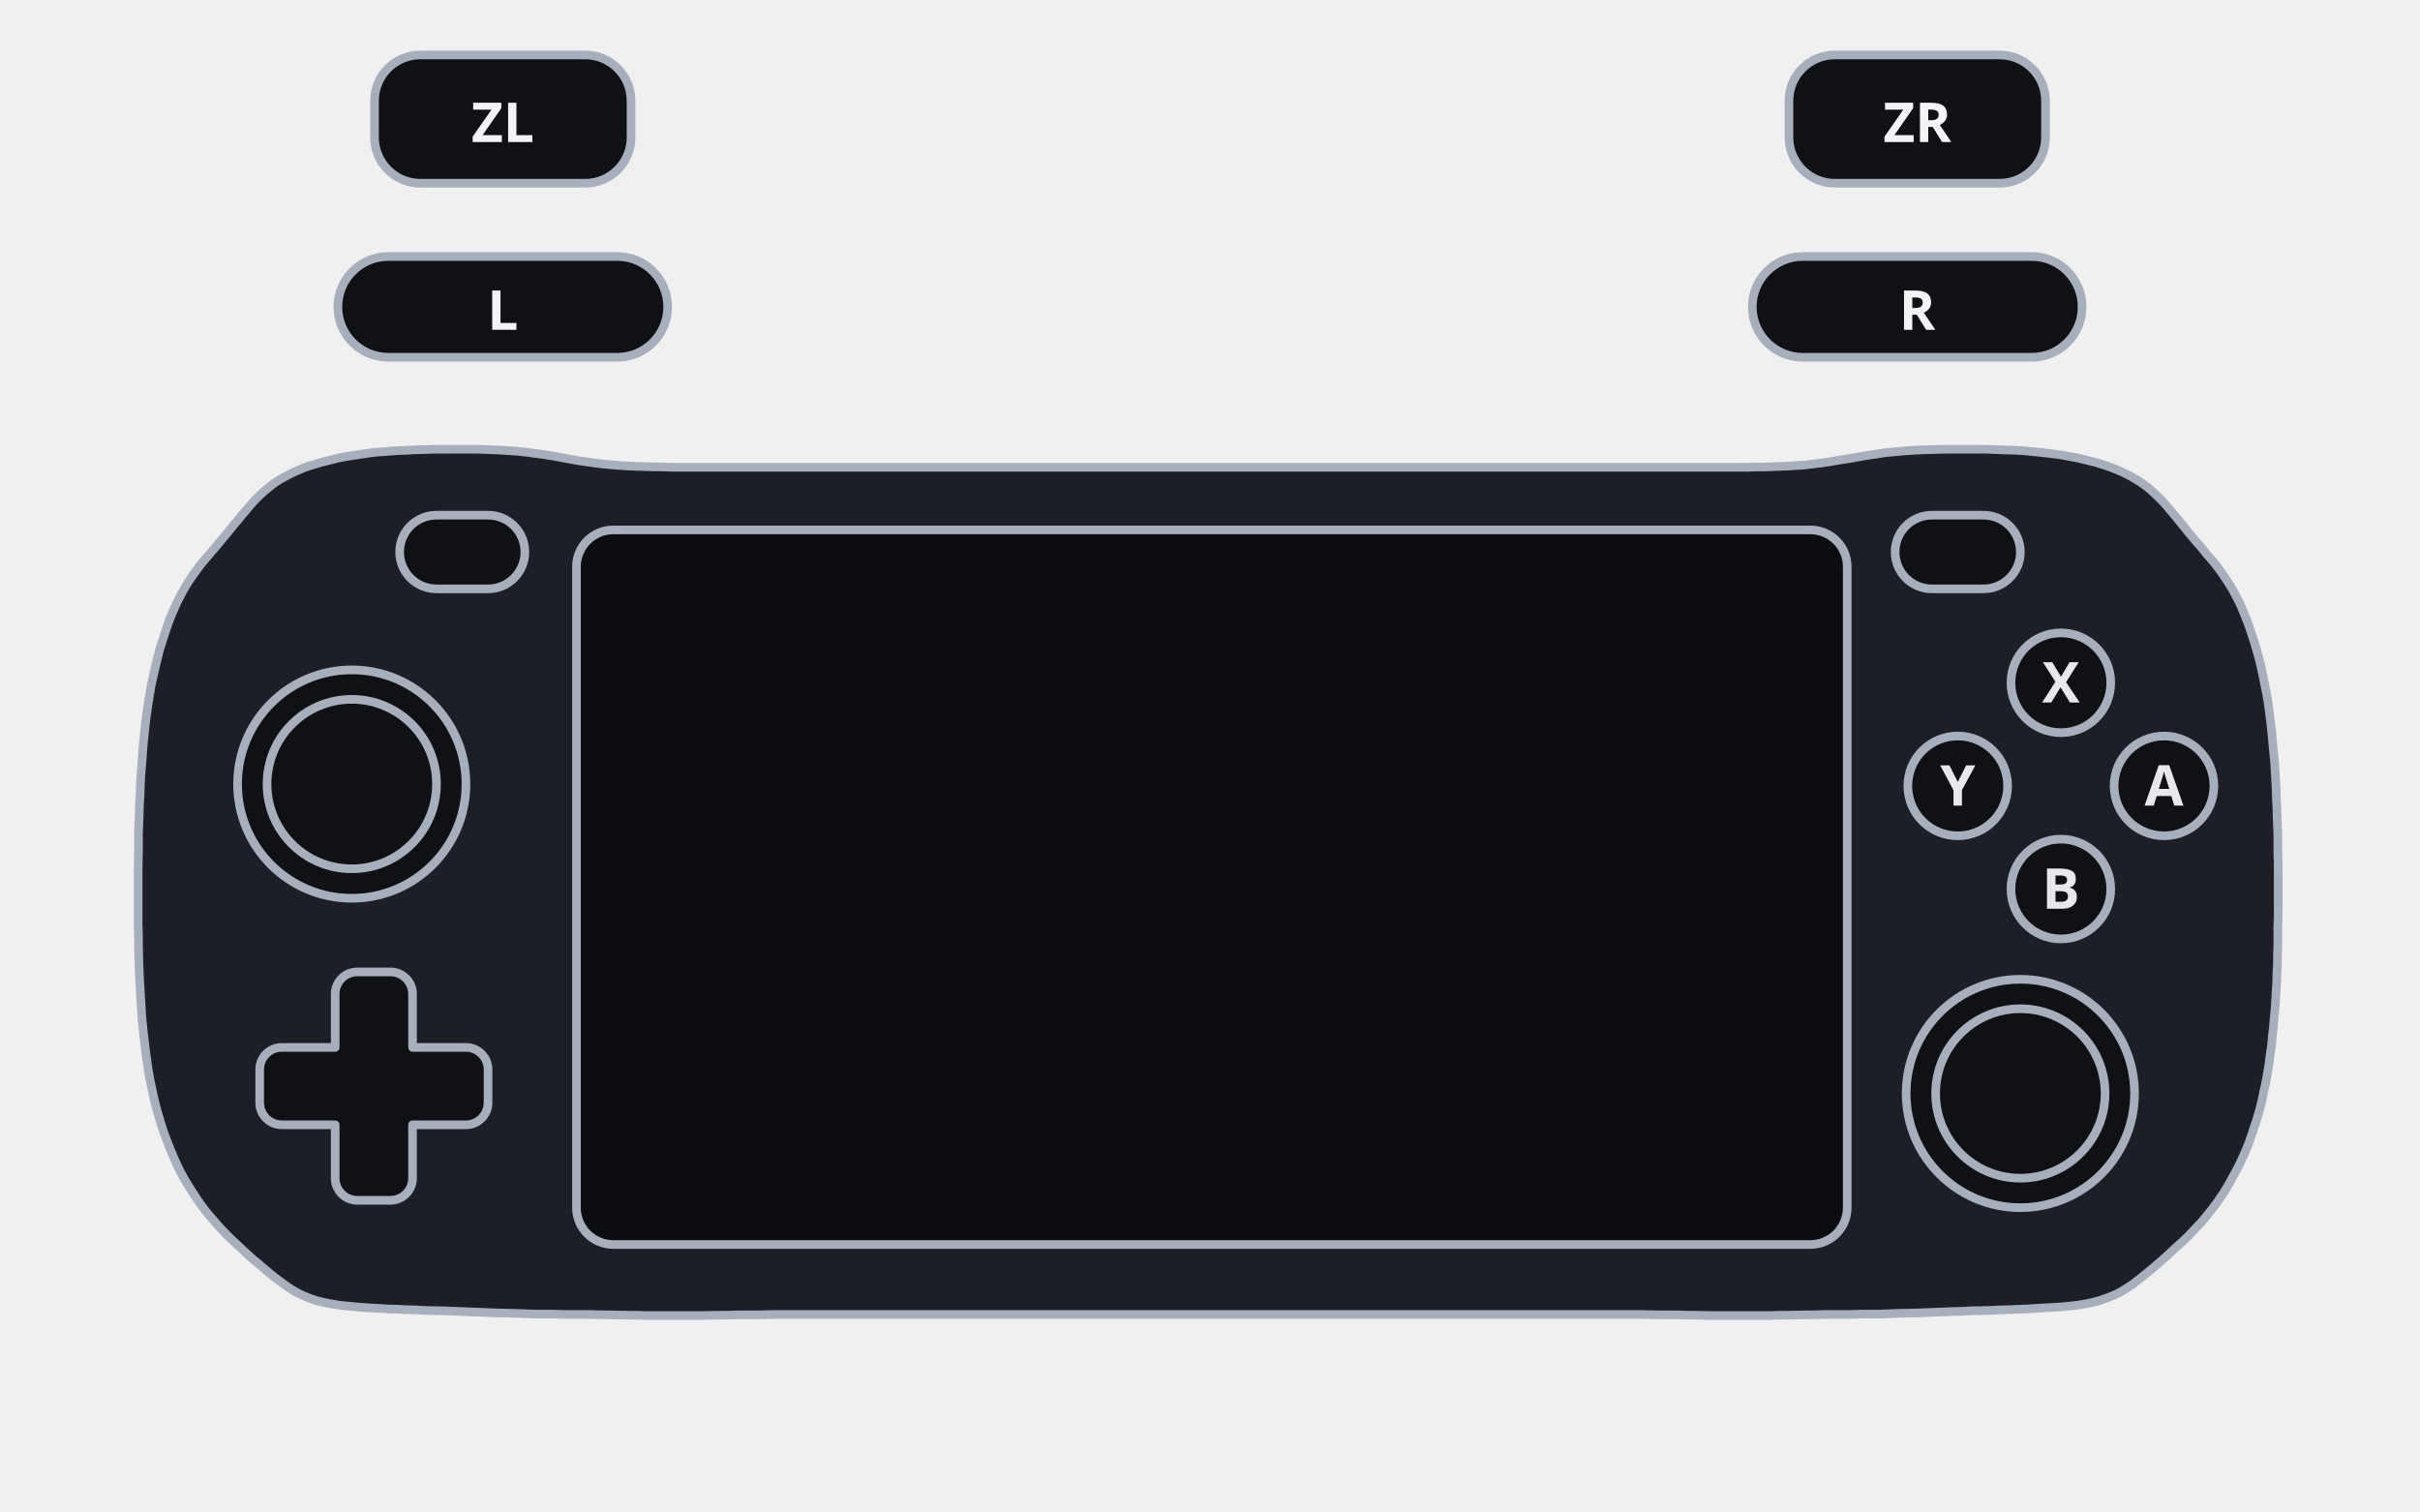
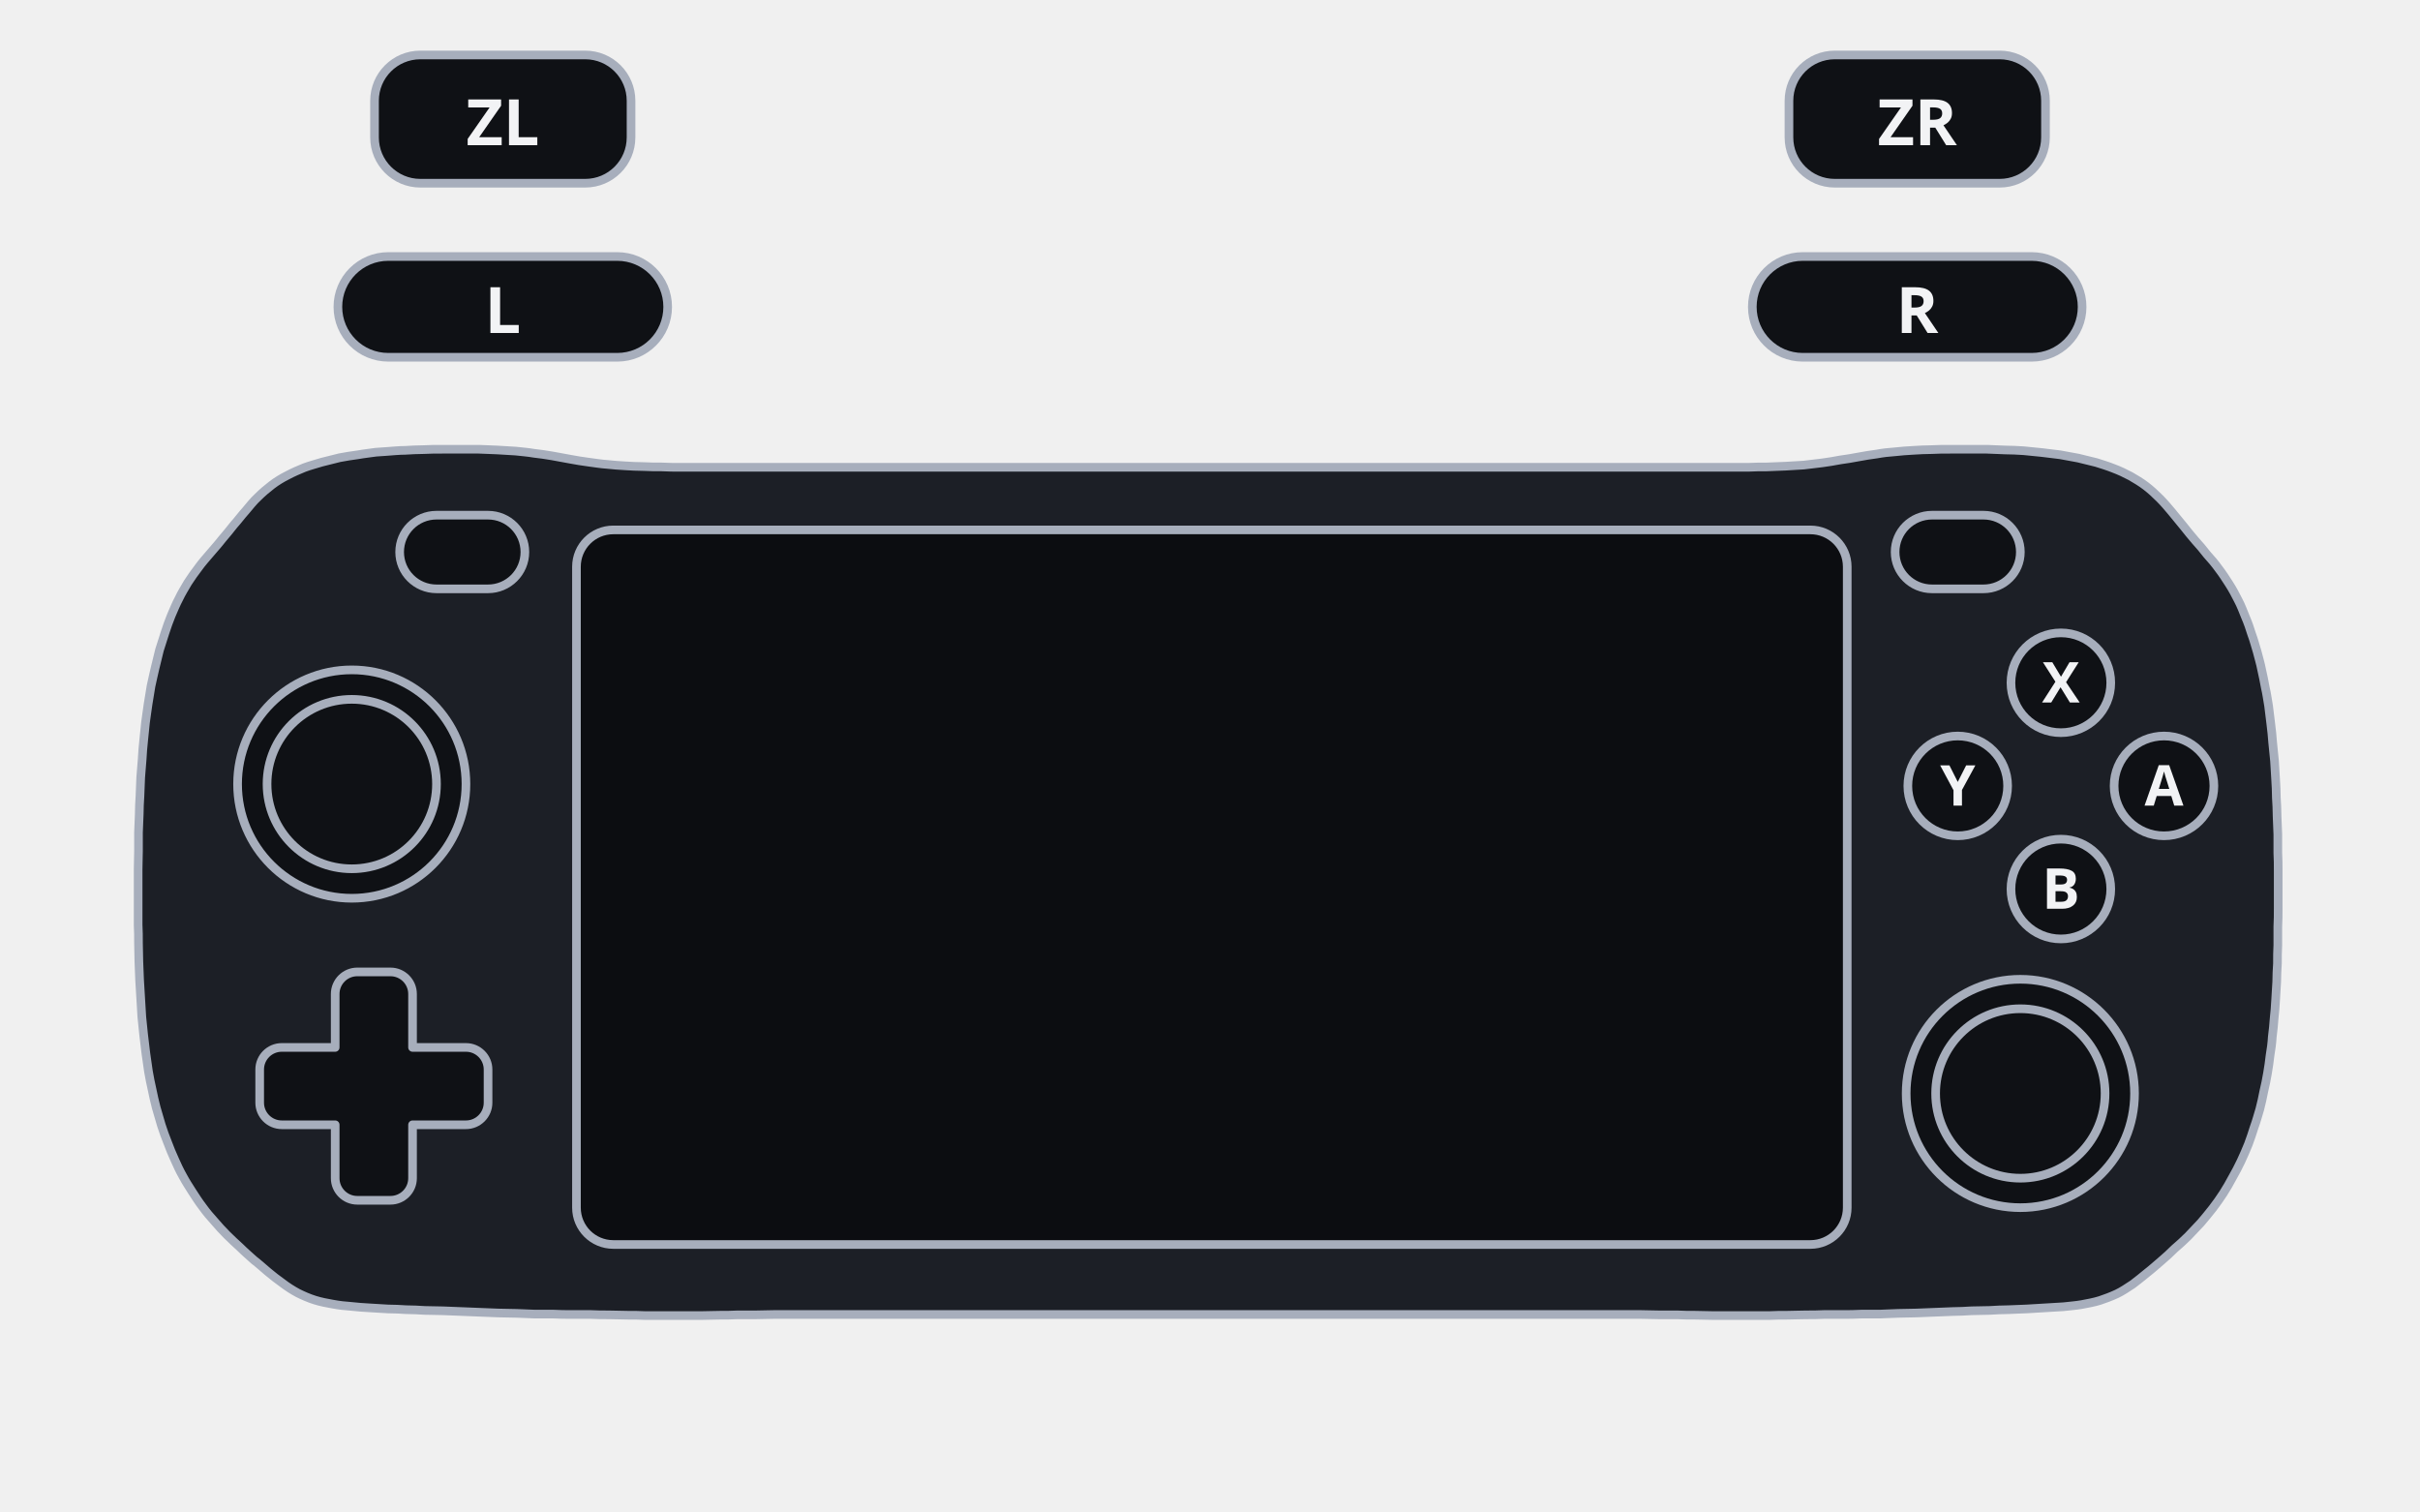
<svg xmlns="http://www.w3.org/2000/svg" width="700" height="437.224" viewBox="0 -90.366 657 410.366" style="overflow:visible;display:block">
  <defs>
    <linearGradient id="pb" x1="0" y1="0" x2="0" y2="1">
      <stop offset="0" stop-color="#1C1F26" />
      <stop offset="1" stop-color="#1C1F26" />
    </linearGradient>
    <linearGradient id="rim" x1="0" y1="0" x2="0" y2="1">
      <stop offset="0" stop-color="#fff" stop-opacity=".16" />
      <stop offset=".35" stop-color="#fff" stop-opacity="0" />
    </linearGradient>
    <radialGradient id="floor">
      <stop offset="0" stop-color="#000" stop-opacity=".55" />
      <stop offset="1" stop-color="#000" stop-opacity="0" />
    </radialGradient>
  </defs>
  <defs />
  <defs />
  <path transform="translate(-25.5,-26.5)" d="M127.6,58.9 C126.3,59.1 124.3,59.3 122.7,59.6 C121.0,59.8 119.4,60.1 117.7,60.4 C116.1,60.8 114.5,61.2 112.9,61.6 C111.3,62.1 109.7,62.5 108.1,63.1 C106.6,63.7 105.0,64.4 103.5,65.2 C102.1,65.9 100.6,66.8 99.3,67.8 C98.0,68.8 96.7,69.9 95.5,71.1 C94.3,72.2 93.3,73.5 92.2,74.8 C91.1,76.0 90.1,77.4 89.0,78.6 C88.0,79.9 86.9,81.2 85.8,82.5 C84.8,83.8 83.7,85.0 82.6,86.3 C81.5,87.6 80.4,88.8 79.4,90.2 C78.4,91.5 77.4,92.9 76.5,94.3 C75.7,95.7 74.8,97.1 74.1,98.6 C73.3,100.1 72.7,101.6 72.0,103.2 C71.4,104.7 70.8,106.3 70.3,107.9 C69.8,109.4 69.3,111.0 68.8,112.6 C68.4,114.2 68.0,115.9 67.6,117.5 C67.2,119.1 66.9,120.7 66.5,122.4 C66.2,124.0 66.0,125.7 65.7,127.3 C65.5,128.9 65.2,130.6 65.0,132.3 C64.8,133.9 64.7,135.6 64.5,137.2 C64.3,138.9 64.2,140.5 64.1,142.2 C64.0,143.9 63.8,145.5 63.7,147.2 C63.6,148.9 63.6,150.5 63.5,152.2 C63.4,153.9 63.3,155.5 63.3,157.2 C63.2,158.8 63.2,160.5 63.1,162.2 C63.1,163.8 63.1,165.5 63.1,167.2 C63.1,168.8 63.0,170.5 63.0,172.2 C63.0,173.8 63.0,175.5 63.0,177.2 C63.0,178.8 63.0,180.5 63.0,182.2 C63.0,183.8 63.0,185.5 63.0,187.2 C63.1,188.8 63.1,190.5 63.1,192.2 C63.1,193.8 63.2,195.5 63.2,197.2 C63.3,198.8 63.3,200.5 63.4,202.2 C63.5,203.8 63.6,205.5 63.7,207.2 C63.8,208.8 63.9,210.5 64.0,212.2 C64.2,213.8 64.3,215.5 64.5,217.1 C64.7,218.8 64.9,220.4 65.1,222.1 C65.3,223.7 65.6,225.4 65.8,227.0 C66.1,228.7 66.4,230.3 66.8,232.0 C67.1,233.6 67.5,235.2 67.9,236.8 C68.4,238.4 68.8,240.0 69.3,241.6 C69.8,243.2 70.4,244.8 71.0,246.3 C71.6,247.9 72.2,249.4 72.9,250.9 C73.6,252.5 74.3,254.0 75.1,255.4 C75.9,256.9 76.8,258.3 77.7,259.7 C78.6,261.1 79.5,262.5 80.5,263.8 C81.5,265.2 82.6,266.5 83.7,267.7 C84.8,269.0 85.9,270.2 87.1,271.4 C88.3,272.6 89.5,273.7 90.7,274.8 C91.9,276.0 93.2,277.1 94.4,278.2 C95.7,279.2 96.9,280.3 98.2,281.4 C99.5,282.5 100.8,283.5 102.2,284.5 C103.5,285.5 104.9,286.4 106.4,287.2 C107.8,287.9 109.4,288.6 111.0,289.1 C112.6,289.6 114.2,289.9 115.9,290.2 C117.5,290.5 119.2,290.7 120.8,290.8 C122.5,291.0 124.1,291.1 125.8,291.2 C127.5,291.3 129.1,291.4 130.8,291.5 C132.5,291.5 134.1,291.6 135.8,291.7 C137.5,291.7 139.1,291.8 140.8,291.9 C142.4,291.9 144.1,292.0 145.8,292.0 C147.4,292.1 149.1,292.1 150.8,292.2 C152.4,292.3 154.1,292.3 155.8,292.4 C157.4,292.5 159.1,292.5 160.8,292.6 C162.4,292.6 164.1,292.7 165.8,292.7 C167.4,292.8 169.1,292.8 170.8,292.9 C172.4,292.9 174.1,292.9 175.8,292.9 C177.4,293.0 179.1,293.0 180.8,293.0 C182.4,293.0 184.1,293.0 185.8,293.0 C187.4,293.1 189.1,293.1 190.8,293.1 C192.4,293.1 194.1,293.2 195.8,293.2 C197.4,293.2 199.1,293.2 200.8,293.3 C202.4,293.3 204.1,293.3 205.8,293.3 C207.4,293.3 209.1,293.3 210.8,293.3 C212.4,293.3 214.1,293.3 215.8,293.3 C217.4,293.3 219.1,293.2 220.8,293.2 C222.4,293.2 224.1,293.2 225.8,293.1 C227.4,293.1 229.1,293.1 230.8,293.1 C232.4,293.1 234.1,293.0 235.8,293.0 C237.4,293.0 239.1,293.0 240.8,293.0 C242.4,293.0 244.1,293.0 245.8,293.0 C247.4,293.0 249.1,293.0 250.8,293.0 C252.4,293.0 254.1,293.0 255.8,293.0 C257.4,293.0 259.1,293.0 260.8,293.0 C262.4,293.0 264.1,293.0 265.8,293.0 C267.4,293.0 269.1,293.0 270.8,293.0 C272.4,293.0 274.1,293.0 275.8,293.0 C277.4,293.0 279.1,293.0 280.8,293.0 C282.4,293.0 284.1,293.0 285.8,293.0 C287.4,293.0 289.1,293.0 290.8,293.0 C292.4,293.0 294.1,293.0 295.8,293.0 C297.4,293.0 299.1,293.0 300.8,293.0 C302.4,293.0 304.1,293.0 305.8,293.0 C307.4,293.0 309.1,293.0 310.8,293.0 C312.4,293.0 314.1,293.0 315.8,293.0 C317.4,293.0 319.1,293.0 320.8,293.0 C322.4,293.0 324.1,293.0 325.8,293.0 C327.4,293.0 329.1,293.0 330.8,293.0 C332.4,293.0 334.1,293.0 335.8,293.0 C337.4,293.0 339.1,293.0 340.8,293.0 C342.4,293.0 344.1,293.0 345.8,293.0 C347.4,293.0 349.1,293.0 350.8,293.0 C352.4,293.0 354.1,293.0 355.8,293.0 C357.4,293.0 359.1,293.0 360.8,293.0 C362.4,293.0 364.1,293.0 365.8,293.0 C367.4,293.0 369.1,293.0 370.8,293.0 C372.4,293.0 374.1,293.0 375.8,293.0 C377.4,293.0 379.1,293.0 380.8,293.0 C382.4,293.0 384.1,293.0 385.8,293.0 C387.4,293.0 389.1,293.0 390.8,293.0 C392.4,293.0 394.1,293.0 395.8,293.0 C397.4,293.0 399.1,293.0 400.8,293.0 C402.4,293.0 404.1,293.0 405.8,293.0 C407.4,293.0 409.1,293.0 410.8,293.0 C412.4,293.0 414.1,293.0 415.8,293.0 C417.4,293.0 419.1,293.0 420.8,293.0 C422.4,293.0 424.1,293.0 425.8,293.0 C427.4,293.0 429.1,293.0 430.8,293.0 C432.4,293.0 434.1,293.0 435.8,293.0 C437.4,293.0 439.1,293.0 440.8,293.0 C442.4,293.0 444.1,293.0 445.8,293.0 C447.4,293.0 449.1,293.0 450.8,293.0 C452.4,293.0 454.1,293.0 455.8,293.0 C457.4,293.0 459.1,293.0 460.8,293.0 C462.4,293.0 464.1,293.0 465.8,293.0 C467.4,293.0 469.1,293.0 470.8,293.0 C472.4,293.0 474.1,293.1 475.8,293.1 C477.4,293.1 479.1,293.1 480.8,293.1 C482.4,293.2 484.1,293.2 485.8,293.2 C487.4,293.2 489.1,293.3 490.8,293.3 C492.4,293.3 494.1,293.3 495.8,293.3 C497.4,293.3 499.1,293.3 500.8,293.3 C502.4,293.3 504.1,293.3 505.8,293.3 C507.4,293.2 509.1,293.2 510.8,293.2 C512.4,293.2 514.1,293.1 515.8,293.1 C517.4,293.1 519.1,293.1 520.8,293.0 C522.4,293.0 524.1,293.0 525.8,293.0 C527.4,293.0 529.1,293.0 530.8,292.9 C532.4,292.9 534.1,292.9 535.8,292.9 C537.4,292.8 539.1,292.8 540.8,292.7 C542.4,292.7 544.1,292.6 545.8,292.6 C547.4,292.5 549.1,292.5 550.7,292.4 C552.4,292.3 554.1,292.3 555.7,292.2 C557.4,292.2 559.1,292.1 560.7,292.0 C562.4,292.0 564.1,291.9 565.7,291.9 C567.4,291.8 569.1,291.7 570.7,291.7 C572.4,291.6 574.1,291.6 575.7,291.5 C577.4,291.4 579.1,291.3 580.7,291.2 C582.4,291.1 584.1,291.0 585.7,290.9 C587.4,290.7 589.0,290.6 590.7,290.3 C592.3,290.0 594.0,289.7 595.6,289.2 C597.1,288.7 598.7,288.1 600.2,287.4 C601.7,286.7 603.1,285.7 604.5,284.8 C605.8,283.8 607.1,282.8 608.4,281.7 C609.7,280.7 610.9,279.6 612.2,278.5 C613.5,277.4 614.7,276.3 615.9,275.1 C617.2,274.0 618.4,272.9 619.6,271.7 C620.7,270.5 621.9,269.3 623.0,268.1 C624.1,266.8 625.2,265.5 626.2,264.2 C627.2,262.9 628.2,261.5 629.1,260.1 C630.0,258.7 630.8,257.3 631.6,255.8 C632.4,254.4 633.2,252.9 633.9,251.4 C634.6,249.9 635.3,248.3 635.9,246.8 C636.5,245.2 637.0,243.7 637.5,242.1 C638.1,240.5 638.5,238.9 639.0,237.3 C639.4,235.7 639.8,234.1 640.1,232.4 C640.5,230.8 640.8,229.2 641.1,227.5 C641.4,225.9 641.6,224.2 641.8,222.6 C642.1,220.9 642.3,219.3 642.4,217.6 C642.6,216.0 642.8,214.3 642.9,212.6 C643.1,211.0 643.2,209.3 643.3,207.7 C643.4,206.0 643.5,204.3 643.6,202.7 C643.6,201.0 643.7,199.3 643.8,197.7 C643.8,196.0 643.8,194.3 643.9,192.7 C643.9,191.0 643.9,189.3 643.9,187.7 C644.0,186.0 644.0,184.3 644.0,182.7 C644.0,181.0 644.0,179.3 644.0,177.7 C644.0,176.0 644.0,174.3 644.0,172.7 C644.0,171.0 644.0,169.3 643.9,167.7 C643.9,166.0 643.9,164.3 643.9,162.7 C643.8,161.0 643.8,159.3 643.7,157.7 C643.7,156.0 643.6,154.3 643.5,152.7 C643.5,151.0 643.4,149.3 643.3,147.7 C643.2,146.0 643.1,144.4 643.0,142.7 C642.8,141.0 642.7,139.4 642.5,137.7 C642.4,136.0 642.2,134.4 642.0,132.7 C641.8,131.1 641.6,129.4 641.4,127.8 C641.1,126.1 640.9,124.5 640.5,122.8 C640.2,121.2 639.9,119.6 639.5,117.9 C639.2,116.3 638.7,114.7 638.3,113.1 C637.8,111.5 637.4,109.9 636.8,108.3 C636.3,106.7 635.8,105.2 635.1,103.6 C634.5,102.1 633.9,100.5 633.1,99.0 C632.4,97.6 631.6,96.1 630.7,94.7 C629.8,93.3 628.9,91.9 627.9,90.6 C626.9,89.2 625.8,87.9 624.7,86.7 C623.7,85.4 622.6,84.1 621.5,82.9 C620.4,81.6 619.3,80.3 618.3,79.0 C617.2,77.7 616.2,76.4 615.1,75.1 C614.1,73.9 613.0,72.6 611.8,71.4 C610.6,70.2 609.4,69.1 608.1,68.1 C606.8,67.1 605.3,66.2 603.9,65.4 C602.4,64.6 600.9,63.9 599.3,63.3 C597.8,62.7 596.2,62.2 594.6,61.7 C593.0,61.3 591.4,60.9 589.7,60.5 C588.1,60.2 586.5,59.9 584.8,59.6 C583.2,59.4 581.5,59.2 579.9,59.0 C578.2,58.8 576.6,58.7 574.9,58.5 C573.2,58.4 571.6,58.3 569.9,58.3 C568.2,58.2 566.6,58.2 564.9,58.1 C563.2,58.1 561.6,58.1 559.9,58.1 C558.2,58.1 556.6,58.1 554.9,58.1 C553.2,58.1 551.6,58.1 549.9,58.2 C548.2,58.2 546.6,58.3 544.9,58.4 C543.2,58.5 541.6,58.6 539.9,58.8 C538.3,58.9 536.6,59.1 535.0,59.4 C533.3,59.6 531.7,59.9 530.0,60.2 C528.4,60.5 526.7,60.8 525.1,61.0 C523.5,61.3 521.8,61.6 520.2,61.8 C518.5,62.0 516.9,62.2 515.2,62.4 C513.5,62.5 511.9,62.6 510.2,62.7 C508.5,62.8 506.9,62.8 505.2,62.9 C503.5,62.9 501.9,62.9 500.2,63.0 C498.5,63.0 496.9,63.0 495.2,63.0 C493.5,63.0 491.9,63.0 490.2,63.0 C488.5,63.0 486.9,63.0 485.2,63.0 C483.5,63.0 481.9,63.0 480.2,63.0 C478.5,63.0 476.9,63.0 475.2,63.0 C473.5,63.0 471.9,63.0 470.2,63.0 C468.5,63.0 466.9,63.0 465.2,63.0 C463.5,63.0 461.9,63.0 460.2,63.0 C458.5,63.0 456.9,63.0 455.2,63.0 C453.5,63.0 451.9,63.0 450.2,63.0 C448.5,63.0 446.9,63.0 445.2,63.0 C443.5,63.0 441.9,63.0 440.2,63.0 C438.5,63.0 436.9,63.0 435.2,63.0 C433.5,63.0 431.9,63.0 430.2,63.0 C428.5,63.0 426.9,63.0 425.2,63.0 C423.5,63.0 421.9,63.0 420.2,63.0 C418.5,63.0 416.9,63.0 415.2,63.0 C413.5,63.0 411.9,63.0 410.2,63.0 C408.5,63.0 406.9,63.0 405.2,63.0 C403.5,63.0 401.9,63.0 400.2,63.0 C398.5,63.0 396.9,63.0 395.2,63.0 C393.5,63.0 391.9,63.0 390.2,63.0 C388.5,63.0 386.9,63.0 385.2,63.0 C383.5,63.0 381.9,63.0 380.2,63.0 C378.5,63.0 376.9,63.0 375.2,63.0 C373.5,63.0 371.9,63.0 370.2,63.0 C368.5,63.0 366.9,63.0 365.2,63.0 C363.5,63.0 361.9,63.0 360.2,63.0 C358.5,63.0 356.9,63.0 355.2,63.0 C353.5,63.0 351.9,63.0 350.2,63.0 C348.5,63.0 346.9,63.0 345.2,63.0 C343.5,63.0 341.9,63.0 340.2,63.0 C338.5,63.0 336.9,63.0 335.2,63.0 C333.5,63.0 331.9,63.0 330.2,63.0 C328.5,63.0 326.9,63.0 325.2,63.0 C323.5,63.0 321.9,63.0 320.2,63.0 C318.5,63.0 316.9,63.0 315.2,63.0 C313.5,63.0 311.9,63.0 310.2,63.0 C308.5,63.0 306.9,63.0 305.2,63.0 C303.5,63.0 301.9,63.0 300.2,63.0 C298.5,63.0 296.9,63.0 295.2,63.0 C293.5,63.0 291.9,63.0 290.2,63.0 C288.5,63.0 286.9,63.0 285.2,63.0 C283.5,63.0 281.9,63.0 280.2,63.0 C278.5,63.0 276.9,63.0 275.2,63.0 C273.5,63.0 271.9,63.0 270.2,63.0 C268.5,63.0 266.9,63.0 265.2,63.0 C263.5,63.0 261.9,63.0 260.2,63.0 C258.5,63.0 256.9,63.0 255.2,63.0 C253.5,63.0 251.9,63.0 250.2,63.0 C248.5,63.0 246.9,63.0 245.2,63.0 C243.5,63.0 241.9,63.0 240.2,63.0 C238.5,63.0 236.9,63.0 235.2,63.0 C233.5,63.0 231.9,63.0 230.2,63.0 C228.5,63.0 226.9,63.0 225.2,63.0 C223.5,63.0 221.9,63.0 220.2,63.0 C218.5,63.0 216.9,63.0 215.2,63.0 C213.5,63.0 211.9,63.0 210.2,63.0 C208.5,63.0 206.9,63.0 205.2,62.9 C203.5,62.9 201.9,62.9 200.2,62.8 C198.5,62.8 196.9,62.7 195.2,62.6 C193.6,62.5 191.9,62.4 190.2,62.2 C188.6,62.1 186.9,61.8 185.3,61.6 C183.6,61.4 182.0,61.1 180.3,60.8 C178.7,60.5 177.1,60.2 175.4,59.9 C173.8,59.6 172.1,59.4 170.5,59.2 C168.8,58.9 167.2,58.8 165.5,58.6 C163.8,58.5 162.2,58.4 160.5,58.3 C158.9,58.2 157.2,58.2 155.5,58.1 C153.9,58.1 152.2,58.1 150.5,58.1 C148.9,58.1 147.2,58.1 145.5,58.1 C143.9,58.1 142.2,58.1 140.5,58.2 C138.9,58.2 137.2,58.3 135.5,58.4 C133.9,58.4 131.9,58.6 130.5,58.7 C129.2,58.8 128.9,58.8 127.6,58.9Z" fill="#1C1F26" stroke="#A7AEBC" stroke-width="2.5" vector-effect="non-scaling-stroke" />
  <rect x="156.5" y="53.5" width="345" height="194" rx="10" fill="#0C0D11" stroke="#A7AEBC" stroke-width="2.5" vector-effect="non-scaling-stroke" />
  <circle cx="95.5" cy="122.5" r="31" fill="#0F1115" stroke="#A7AEBC" stroke-width="2.5" vector-effect="non-scaling-stroke" />
  <mask id="LS_ring215m88" maskUnits="userSpaceOnUse" x="-5000" y="-5000" width="10000" height="10000">
    <rect x="-5000" y="-5000" width="10000" height="10000" fill="#fff" />
    <circle cx="95.5" cy="122.5" r="23" fill="#000" stroke="#000" stroke-width="6.57" stroke-linejoin="round" />
  </mask>
  <circle cx="95.5" cy="122.5" r="23" fill="none" stroke="#72D6E8" stroke-width="11.263" stroke-linejoin="round" mask="url(#LS_ring215m88)" class="hLS24" display="none" />
  <circle cx="95.5" cy="122.5" r="23" fill="#0F1115" stroke="#A7AEBC" stroke-width="2.5" vector-effect="non-scaling-stroke" class="p8x25" />
  <circle cx="548.5" cy="206.5" r="31" fill="#0F1115" stroke="#A7AEBC" stroke-width="2.5" vector-effect="non-scaling-stroke" />
  <mask id="RS_ring216m89" maskUnits="userSpaceOnUse" x="-5000" y="-5000" width="10000" height="10000">
    <rect x="-5000" y="-5000" width="10000" height="10000" fill="#fff" />
    <circle cx="548.5" cy="206.5" r="23" fill="#000" stroke="#000" stroke-width="6.57" stroke-linejoin="round" />
  </mask>
  <circle cx="548.5" cy="206.5" r="23" fill="none" stroke="#72D6E8" stroke-width="11.263" stroke-linejoin="round" mask="url(#RS_ring216m89)" class="hRS26" display="none" />
  <circle cx="548.5" cy="206.5" r="23" fill="#0F1115" stroke="#A7AEBC" stroke-width="2.5" vector-effect="non-scaling-stroke" class="p9x27" />
  <clipPath id="dp203">
    <path d="M91,179.5 A6,6 0 0 1 97,173.5 H106 A6,6 0 0 1 112,179.5 V194 H126.5 A6,6 0 0 1 132.5,200 V209 A6,6 0 0 1 126.5,215 H112 V229.5 A6,6 0 0 1 106,235.5 H97 A6,6 0 0 1 91,229.5 V215 H76.5 A6,6 0 0 1 70.5,209 V200 A6,6 0 0 1 76.5,194 H91 Z" />
  </clipPath>
  <path d="M91,179.5 A6,6 0 0 1 97,173.5 H106 A6,6 0 0 1 112,179.5 V194 H126.5 A6,6 0 0 1 132.5,200 V209 A6,6 0 0 1 126.5,215 H112 V229.5 A6,6 0 0 1 106,235.5 H97 A6,6 0 0 1 91,229.5 V215 H76.5 A6,6 0 0 1 70.5,209 V200 A6,6 0 0 1 76.5,194 H91 Z" fill="#0F1115" stroke="#A7AEBC" stroke-width="2.5" vector-effect="non-scaling-stroke" stroke-linejoin="round" class="hDup28" display="none" />
  <rect x="91" y="173.5" width="21" height="20.5" fill="#72D6E8" clip-path="url(#dp203)" class="hDup29" display="none" />
  <path d="M91,179.5 A6,6 0 0 1 97,173.5 H106 A6,6 0 0 1 112,179.5 V194 H126.5 A6,6 0 0 1 132.5,200 V209 A6,6 0 0 1 126.5,215 H112 V229.5 A6,6 0 0 1 106,235.5 H97 A6,6 0 0 1 91,229.5 V215 H76.5 A6,6 0 0 1 70.5,209 V200 A6,6 0 0 1 76.5,194 H91 Z" fill="#0F1115" stroke="#A7AEBC" stroke-width="2.5" vector-effect="non-scaling-stroke" stroke-linejoin="round" class="hDdown31" display="none" />
  <rect x="91" y="215" width="21" height="20.5" fill="#72D6E8" clip-path="url(#dp203)" class="hDdown32" display="none" />
  <path d="M91,179.5 A6,6 0 0 1 97,173.5 H106 A6,6 0 0 1 112,179.5 V194 H126.5 A6,6 0 0 1 132.5,200 V209 A6,6 0 0 1 126.5,215 H112 V229.5 A6,6 0 0 1 106,235.5 H97 A6,6 0 0 1 91,229.5 V215 H76.5 A6,6 0 0 1 70.5,209 V200 A6,6 0 0 1 76.5,194 H91 Z" fill="#0F1115" stroke="#A7AEBC" stroke-width="2.5" vector-effect="non-scaling-stroke" stroke-linejoin="round" class="hDleft34" display="none" />
  <rect x="70.5" y="194" width="20.5" height="21" fill="#72D6E8" clip-path="url(#dp203)" class="hDleft35" display="none" />
  <path d="M91,179.5 A6,6 0 0 1 97,173.5 H106 A6,6 0 0 1 112,179.5 V194 H126.5 A6,6 0 0 1 132.5,200 V209 A6,6 0 0 1 126.5,215 H112 V229.5 A6,6 0 0 1 106,235.5 H97 A6,6 0 0 1 91,229.5 V215 H76.5 A6,6 0 0 1 70.5,209 V200 A6,6 0 0 1 76.5,194 H91 Z" fill="#0F1115" stroke="#A7AEBC" stroke-width="2.5" vector-effect="non-scaling-stroke" stroke-linejoin="round" class="hDright37" display="none" />
  <rect x="112" y="194" width="20.5" height="21" fill="#72D6E8" clip-path="url(#dp203)" class="hDright38" display="none" />
  <path d="M91,179.5 A6,6 0 0 1 97,173.5 H106 A6,6 0 0 1 112,179.5 V194 H126.5 A6,6 0 0 1 132.5,200 V209 A6,6 0 0 1 126.5,215 H112 V229.5 A6,6 0 0 1 106,235.5 H97 A6,6 0 0 1 91,229.5 V215 H76.5 A6,6 0 0 1 70.5,209 V200 A6,6 0 0 1 76.5,194 H91 Z" fill="#0F1115" stroke="#A7AEBC" stroke-width="2.5" vector-effect="non-scaling-stroke" stroke-linejoin="round" class="p10x30" />
  <mask id="Y_ring210m83" maskUnits="userSpaceOnUse" x="-5000" y="-5000" width="10000" height="10000">
    <rect x="-5000" y="-5000" width="10000" height="10000" fill="#fff" />
    <circle cx="559.5" cy="95" r="13.545" fill="#000" stroke="#000" stroke-width="6.57" stroke-linejoin="round" />
  </mask>
  <circle cx="559.5" cy="95" r="13.545" fill="none" stroke="#72D6E8" stroke-width="11.263" stroke-linejoin="round" mask="url(#Y_ring210m83)" class="hY9" display="none" />
  <circle cx="559.5" cy="95" r="13.545" fill="#0F1115" stroke="#A7AEBC" stroke-width="2.5" vector-effect="non-scaling-stroke" class="p3x10" />
-   <text x="559.5" y="95" fill="#E6E8EC" font-family="sans-serif" font-weight="700" font-size="15.306" text-anchor="middle" class="p3x11" dy="5.36">X</text>
+   <text x="559.5" y="95" fill="#F2F3F5" font-family="sans-serif" font-weight="700" font-size="15.306" text-anchor="middle" class="p3x11" dy="5.36">X</text>
  <mask id="X_ring209m82" maskUnits="userSpaceOnUse" x="-5000" y="-5000" width="10000" height="10000">
    <rect x="-5000" y="-5000" width="10000" height="10000" fill="#fff" />
    <circle cx="531.5" cy="123" r="13.545" fill="#000" stroke="#000" stroke-width="6.57" stroke-linejoin="round" />
  </mask>
  <circle cx="531.5" cy="123" r="13.545" fill="none" stroke="#72D6E8" stroke-width="11.263" stroke-linejoin="round" mask="url(#X_ring209m82)" class="hX6" display="none" />
  <circle cx="531.5" cy="123" r="13.545" fill="#0F1115" stroke="#A7AEBC" stroke-width="2.5" vector-effect="non-scaling-stroke" class="p2x7" />
-   <text x="531.5" y="123" fill="#E6E8EC" font-family="sans-serif" font-weight="700" font-size="15.306" text-anchor="middle" class="p2x8" dy="5.36">Y</text>
+   <text x="531.5" y="123" fill="#F2F3F5" font-family="sans-serif" font-weight="700" font-size="15.306" text-anchor="middle" class="p2x8" dy="5.36">Y</text>
  <mask id="B_ring208m81" maskUnits="userSpaceOnUse" x="-5000" y="-5000" width="10000" height="10000">
    <rect x="-5000" y="-5000" width="10000" height="10000" fill="#fff" />
    <circle cx="587.5" cy="123" r="13.545" fill="#000" stroke="#000" stroke-width="6.57" stroke-linejoin="round" />
  </mask>
  <circle cx="587.5" cy="123" r="13.545" fill="none" stroke="#72D6E8" stroke-width="11.263" stroke-linejoin="round" mask="url(#B_ring208m81)" class="hB3" display="none" />
  <circle cx="587.5" cy="123" r="13.545" fill="#0F1115" stroke="#A7AEBC" stroke-width="2.5" vector-effect="non-scaling-stroke" class="p1x4" />
-   <text x="587.5" y="123" fill="#E6E8EC" font-family="sans-serif" font-weight="700" font-size="15.306" text-anchor="middle" class="p1x5" dy="5.36">A</text>
+   <text x="587.5" y="123" fill="#F2F3F5" font-family="sans-serif" font-weight="700" font-size="15.306" text-anchor="middle" class="p1x5" dy="5.36">A</text>
  <mask id="A_ring207m80" maskUnits="userSpaceOnUse" x="-5000" y="-5000" width="10000" height="10000">
    <rect x="-5000" y="-5000" width="10000" height="10000" fill="#fff" />
    <circle cx="559.5" cy="151" r="13.545" fill="#000" stroke="#000" stroke-width="6.57" stroke-linejoin="round" />
  </mask>
  <circle cx="559.5" cy="151" r="13.545" fill="none" stroke="#72D6E8" stroke-width="11.263" stroke-linejoin="round" mask="url(#A_ring207m80)" class="hA0" display="none" />
  <circle cx="559.5" cy="151" r="13.545" fill="#0F1115" stroke="#A7AEBC" stroke-width="2.5" vector-effect="non-scaling-stroke" class="p0x1" />
-   <text x="559.5" y="151" fill="#E6E8EC" font-family="sans-serif" font-weight="700" font-size="15.306" text-anchor="middle" class="p0x2" dy="5.36">B</text>
+   <text x="559.5" y="151" fill="#F2F3F5" font-family="sans-serif" font-weight="700" font-size="15.306" text-anchor="middle" class="p0x2" dy="5.36">B</text>
  <mask id="SELECT_ring222m91" maskUnits="userSpaceOnUse" x="-5000" y="-5000" width="10000" height="10000">
    <rect x="-5000" y="-5000" width="10000" height="10000" fill="#fff" />
    <rect x="108.5" y="49.5" width="34" height="20" rx="10" fill="#000" stroke="#000" stroke-width="6.57" stroke-linejoin="round" />
  </mask>
  <rect x="108.5" y="49.5" width="34" height="20" rx="10" fill="none" stroke="#72D6E8" stroke-width="11.263" stroke-linejoin="round" mask="url(#SELECT_ring222m91)" class="hSELECT42" display="none" />
  <rect x="108.5" y="49.5" width="34" height="20" rx="10" fill="#0F1115" stroke="#A7AEBC" stroke-width="2.5" vector-effect="non-scaling-stroke" class="p15x43" />
  <mask id="START_ring221m90" maskUnits="userSpaceOnUse" x="-5000" y="-5000" width="10000" height="10000">
    <rect x="-5000" y="-5000" width="10000" height="10000" fill="#fff" />
    <rect x="514.5" y="49.5" width="34" height="20" rx="10" fill="#000" stroke="#000" stroke-width="6.57" stroke-linejoin="round" />
  </mask>
  <rect x="514.5" y="49.5" width="34" height="20" rx="10" fill="none" stroke="#72D6E8" stroke-width="11.263" stroke-linejoin="round" mask="url(#START_ring221m90)" class="hSTART40" display="none" />
  <rect x="514.5" y="49.5" width="34" height="20" rx="10" fill="#0F1115" stroke="#A7AEBC" stroke-width="2.5" vector-effect="non-scaling-stroke" class="p14x41" />
  <mask id="LB_ring211m84" maskUnits="userSpaceOnUse" x="-5000" y="-5000" width="10000" height="10000">
    <rect x="-5000" y="-5000" width="10000" height="10000" fill="#fff" />
    <rect x="91.733" y="-20.728" width="89.534" height="27.358" rx="13.679" fill="#000" stroke="#000" stroke-width="6.57" stroke-linejoin="round" />
  </mask>
  <rect x="91.733" y="-20.728" width="89.534" height="27.358" rx="13.679" fill="none" stroke="#72D6E8" stroke-width="11.263" stroke-linejoin="round" mask="url(#LB_ring211m84)" class="hLB12" display="none" />
  <rect x="91.733" y="-20.728" width="89.534" height="27.358" rx="13.679" fill="#0F1115" stroke="#A7AEBC" stroke-width="2.5" vector-effect="non-scaling-stroke" class="p4x13" />
-   <text x="136.5" y="-6.05" fill="#F2F3F5" font-family="sans-serif" font-weight="700" font-size="14.922" text-anchor="middle" class="p4x14" dy="5.22">L</text>
+   <text x="136.5" y="-6.05" fill="#F2F3F5" font-family="sans-serif" font-weight="700" font-size="17.409" text-anchor="middle" class="p4x14" dy="6.09">L</text>
  <mask id="LT_ring213m86" maskUnits="userSpaceOnUse" x="-5000" y="-5000" width="10000" height="10000">
    <rect x="-5000" y="-5000" width="10000" height="10000" fill="#fff" />
    <rect x="101.681" y="-75.444" width="69.638" height="34.819" rx="12.435" fill="#000" stroke="#000" stroke-width="6.57" stroke-linejoin="round" />
  </mask>
  <rect x="101.681" y="-75.444" width="69.638" height="34.819" rx="12.435" fill="none" stroke="#72D6E8" stroke-width="11.263" stroke-linejoin="round" mask="url(#LT_ring213m86)" class="hLT18" display="none" />
  <rect x="101.681" y="-75.444" width="69.638" height="34.819" rx="12.435" fill="#0F1115" stroke="#A7AEBC" stroke-width="2.5" vector-effect="non-scaling-stroke" class="p6x19" />
-   <text x="136.5" y="-57.034" fill="#F2F3F5" font-family="sans-serif" font-weight="700" font-size="14.922" text-anchor="middle" class="p6x20" dy="5.22">ZL</text>
+   <text x="136.5" y="-57.034" fill="#F2F3F5" font-family="sans-serif" font-weight="700" font-size="17.409" text-anchor="middle" class="p6x20" dy="6.09">ZL</text>
  <mask id="RB_ring212m85" maskUnits="userSpaceOnUse" x="-5000" y="-5000" width="10000" height="10000">
    <rect x="-5000" y="-5000" width="10000" height="10000" fill="#fff" />
    <rect x="475.733" y="-20.728" width="89.534" height="27.358" rx="13.679" fill="#000" stroke="#000" stroke-width="6.57" stroke-linejoin="round" />
  </mask>
  <rect x="475.733" y="-20.728" width="89.534" height="27.358" rx="13.679" fill="none" stroke="#72D6E8" stroke-width="11.263" stroke-linejoin="round" mask="url(#RB_ring212m85)" class="hRB15" display="none" />
  <rect x="475.733" y="-20.728" width="89.534" height="27.358" rx="13.679" fill="#0F1115" stroke="#A7AEBC" stroke-width="2.5" vector-effect="non-scaling-stroke" class="p5x16" />
-   <text x="520.5" y="-6.05" fill="#F2F3F5" font-family="sans-serif" font-weight="700" font-size="14.922" text-anchor="middle" class="p5x17" dy="5.22">R</text>
+   <text x="520.5" y="-6.05" fill="#F2F3F5" font-family="sans-serif" font-weight="700" font-size="17.409" text-anchor="middle" class="p5x17" dy="6.09">R</text>
  <mask id="RT_ring214m87" maskUnits="userSpaceOnUse" x="-5000" y="-5000" width="10000" height="10000">
    <rect x="-5000" y="-5000" width="10000" height="10000" fill="#fff" />
    <rect x="485.681" y="-75.444" width="69.638" height="34.819" rx="12.435" fill="#000" stroke="#000" stroke-width="6.57" stroke-linejoin="round" />
  </mask>
  <rect x="485.681" y="-75.444" width="69.638" height="34.819" rx="12.435" fill="none" stroke="#72D6E8" stroke-width="11.263" stroke-linejoin="round" mask="url(#RT_ring214m87)" class="hRT21" display="none" />
  <rect x="485.681" y="-75.444" width="69.638" height="34.819" rx="12.435" fill="#0F1115" stroke="#A7AEBC" stroke-width="2.5" vector-effect="non-scaling-stroke" class="p7x22" />
-   <text x="520.5" y="-57.034" fill="#F2F3F5" font-family="sans-serif" font-weight="700" font-size="14.922" text-anchor="middle" class="p7x23" dy="5.22">ZR</text>
+   <text x="520.5" y="-57.034" fill="#F2F3F5" font-family="sans-serif" font-weight="700" font-size="17.409" text-anchor="middle" class="p7x23" dy="6.09">ZR</text>
</svg>
